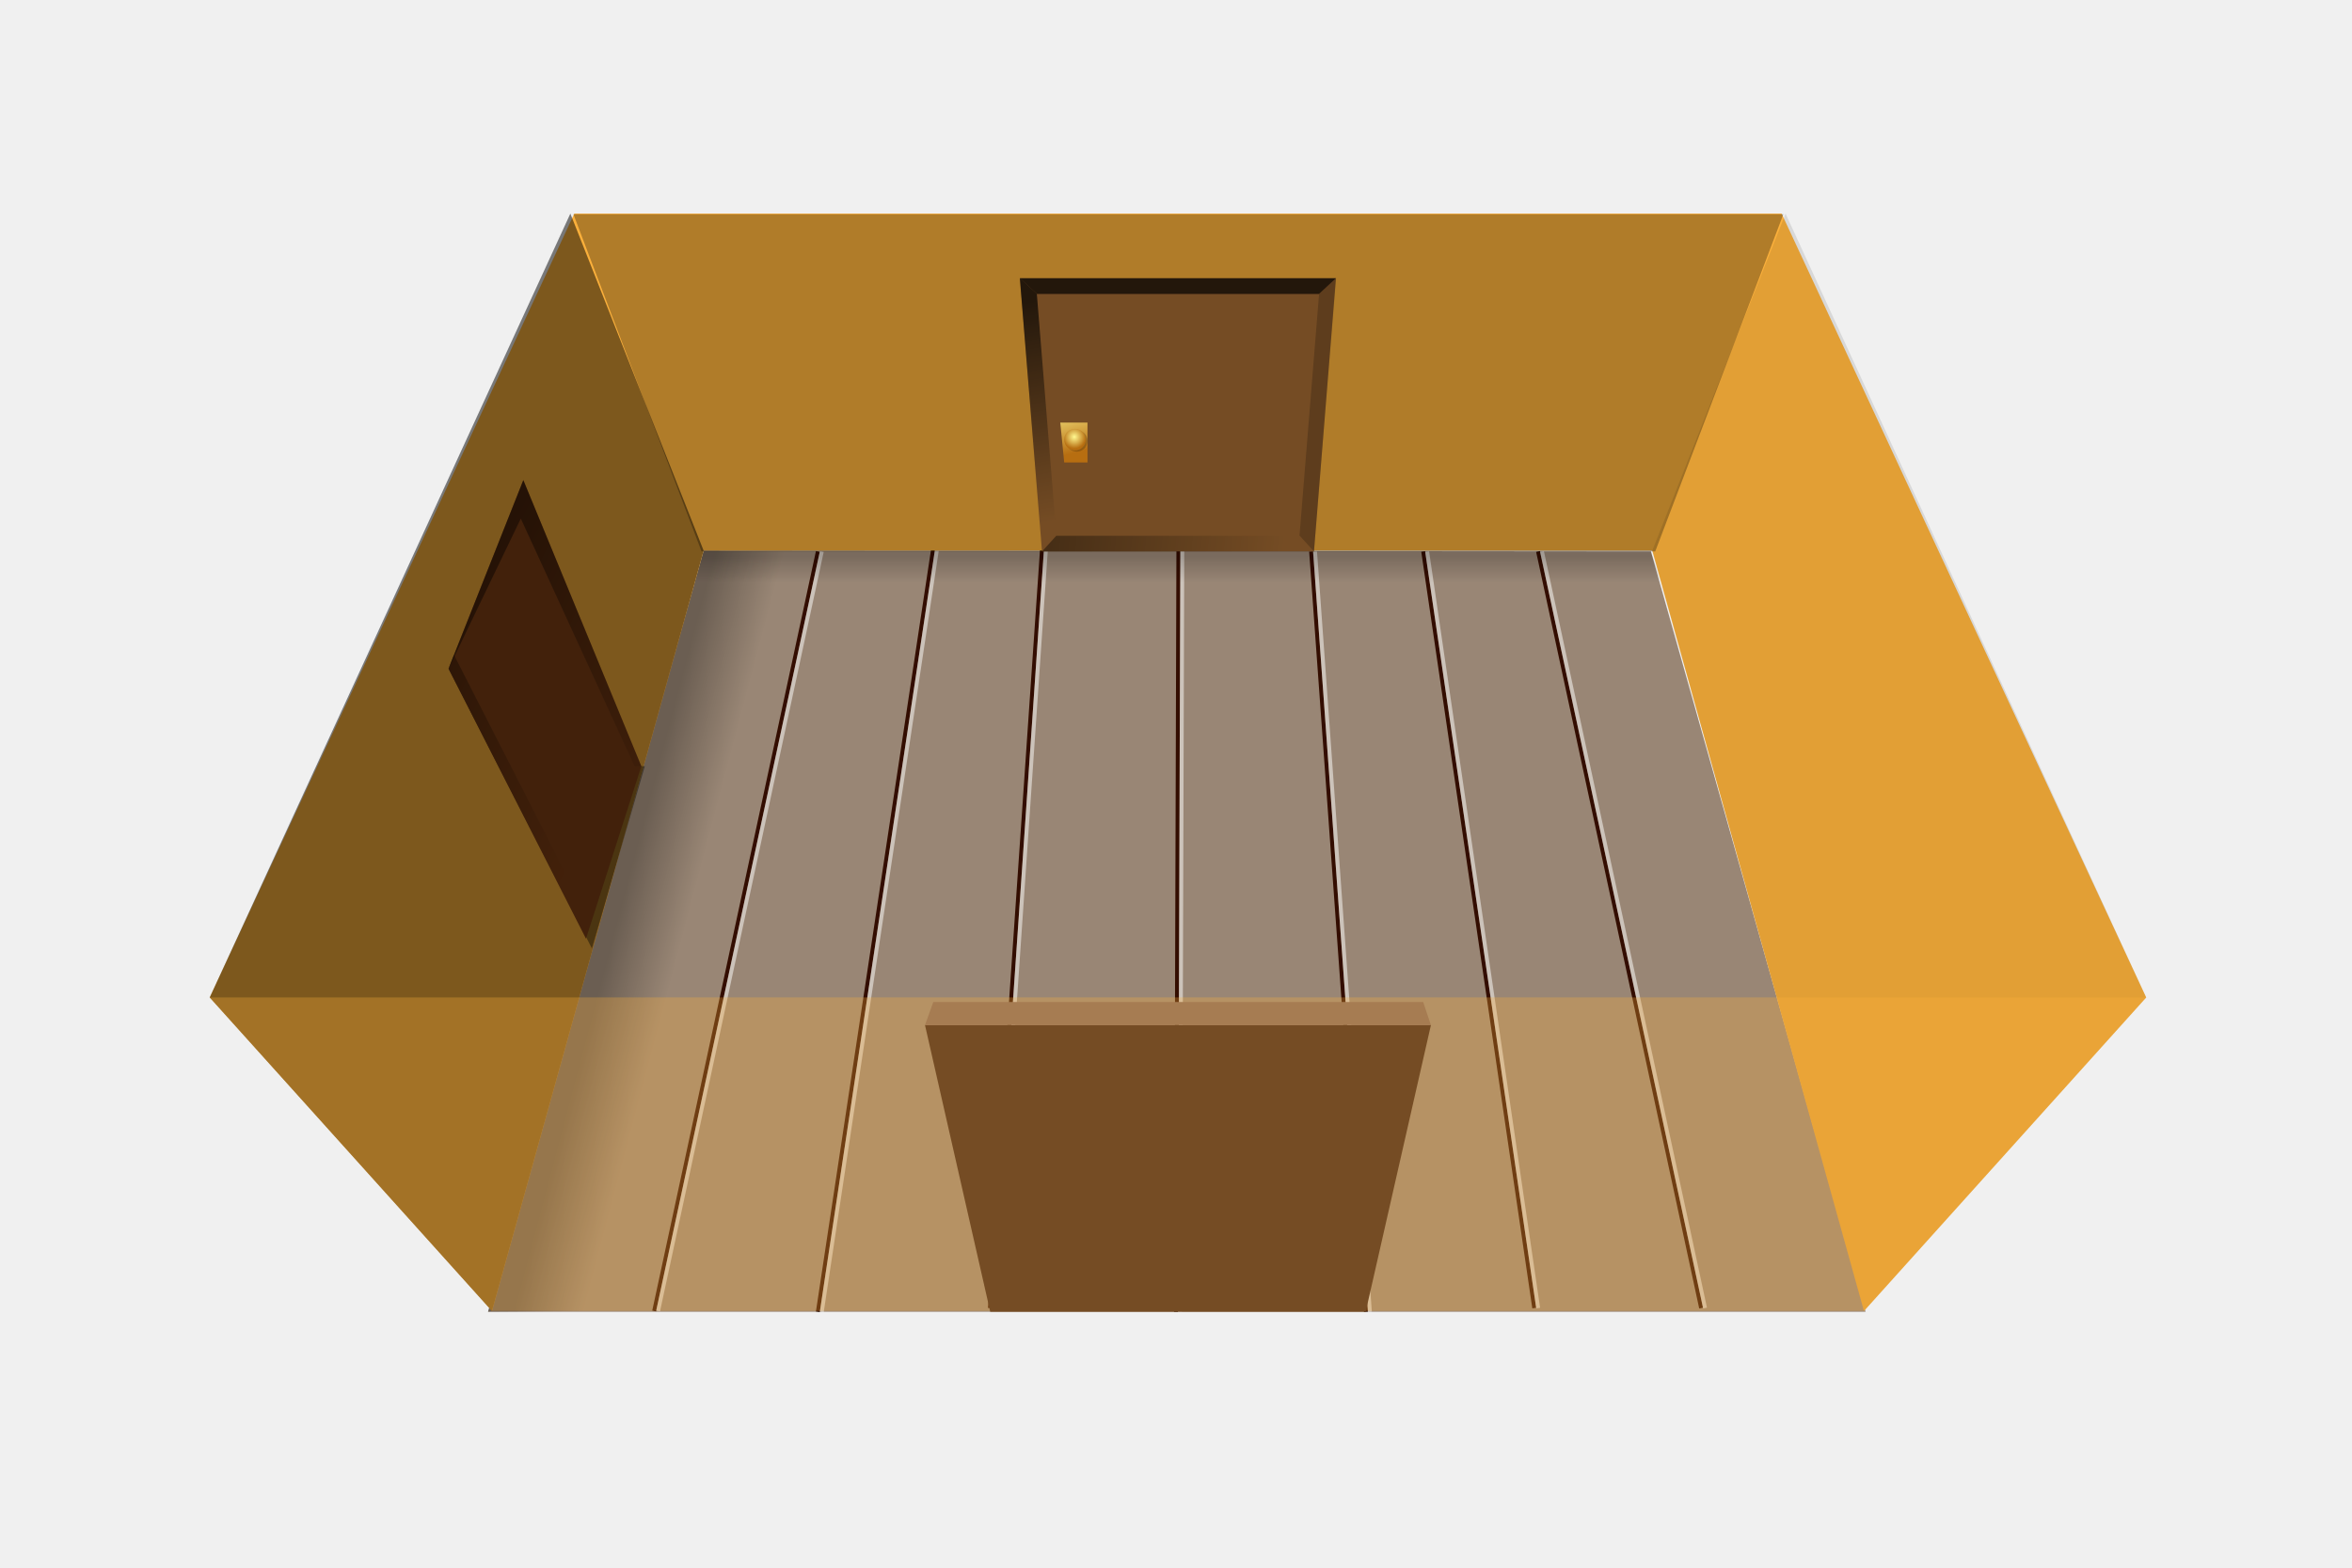
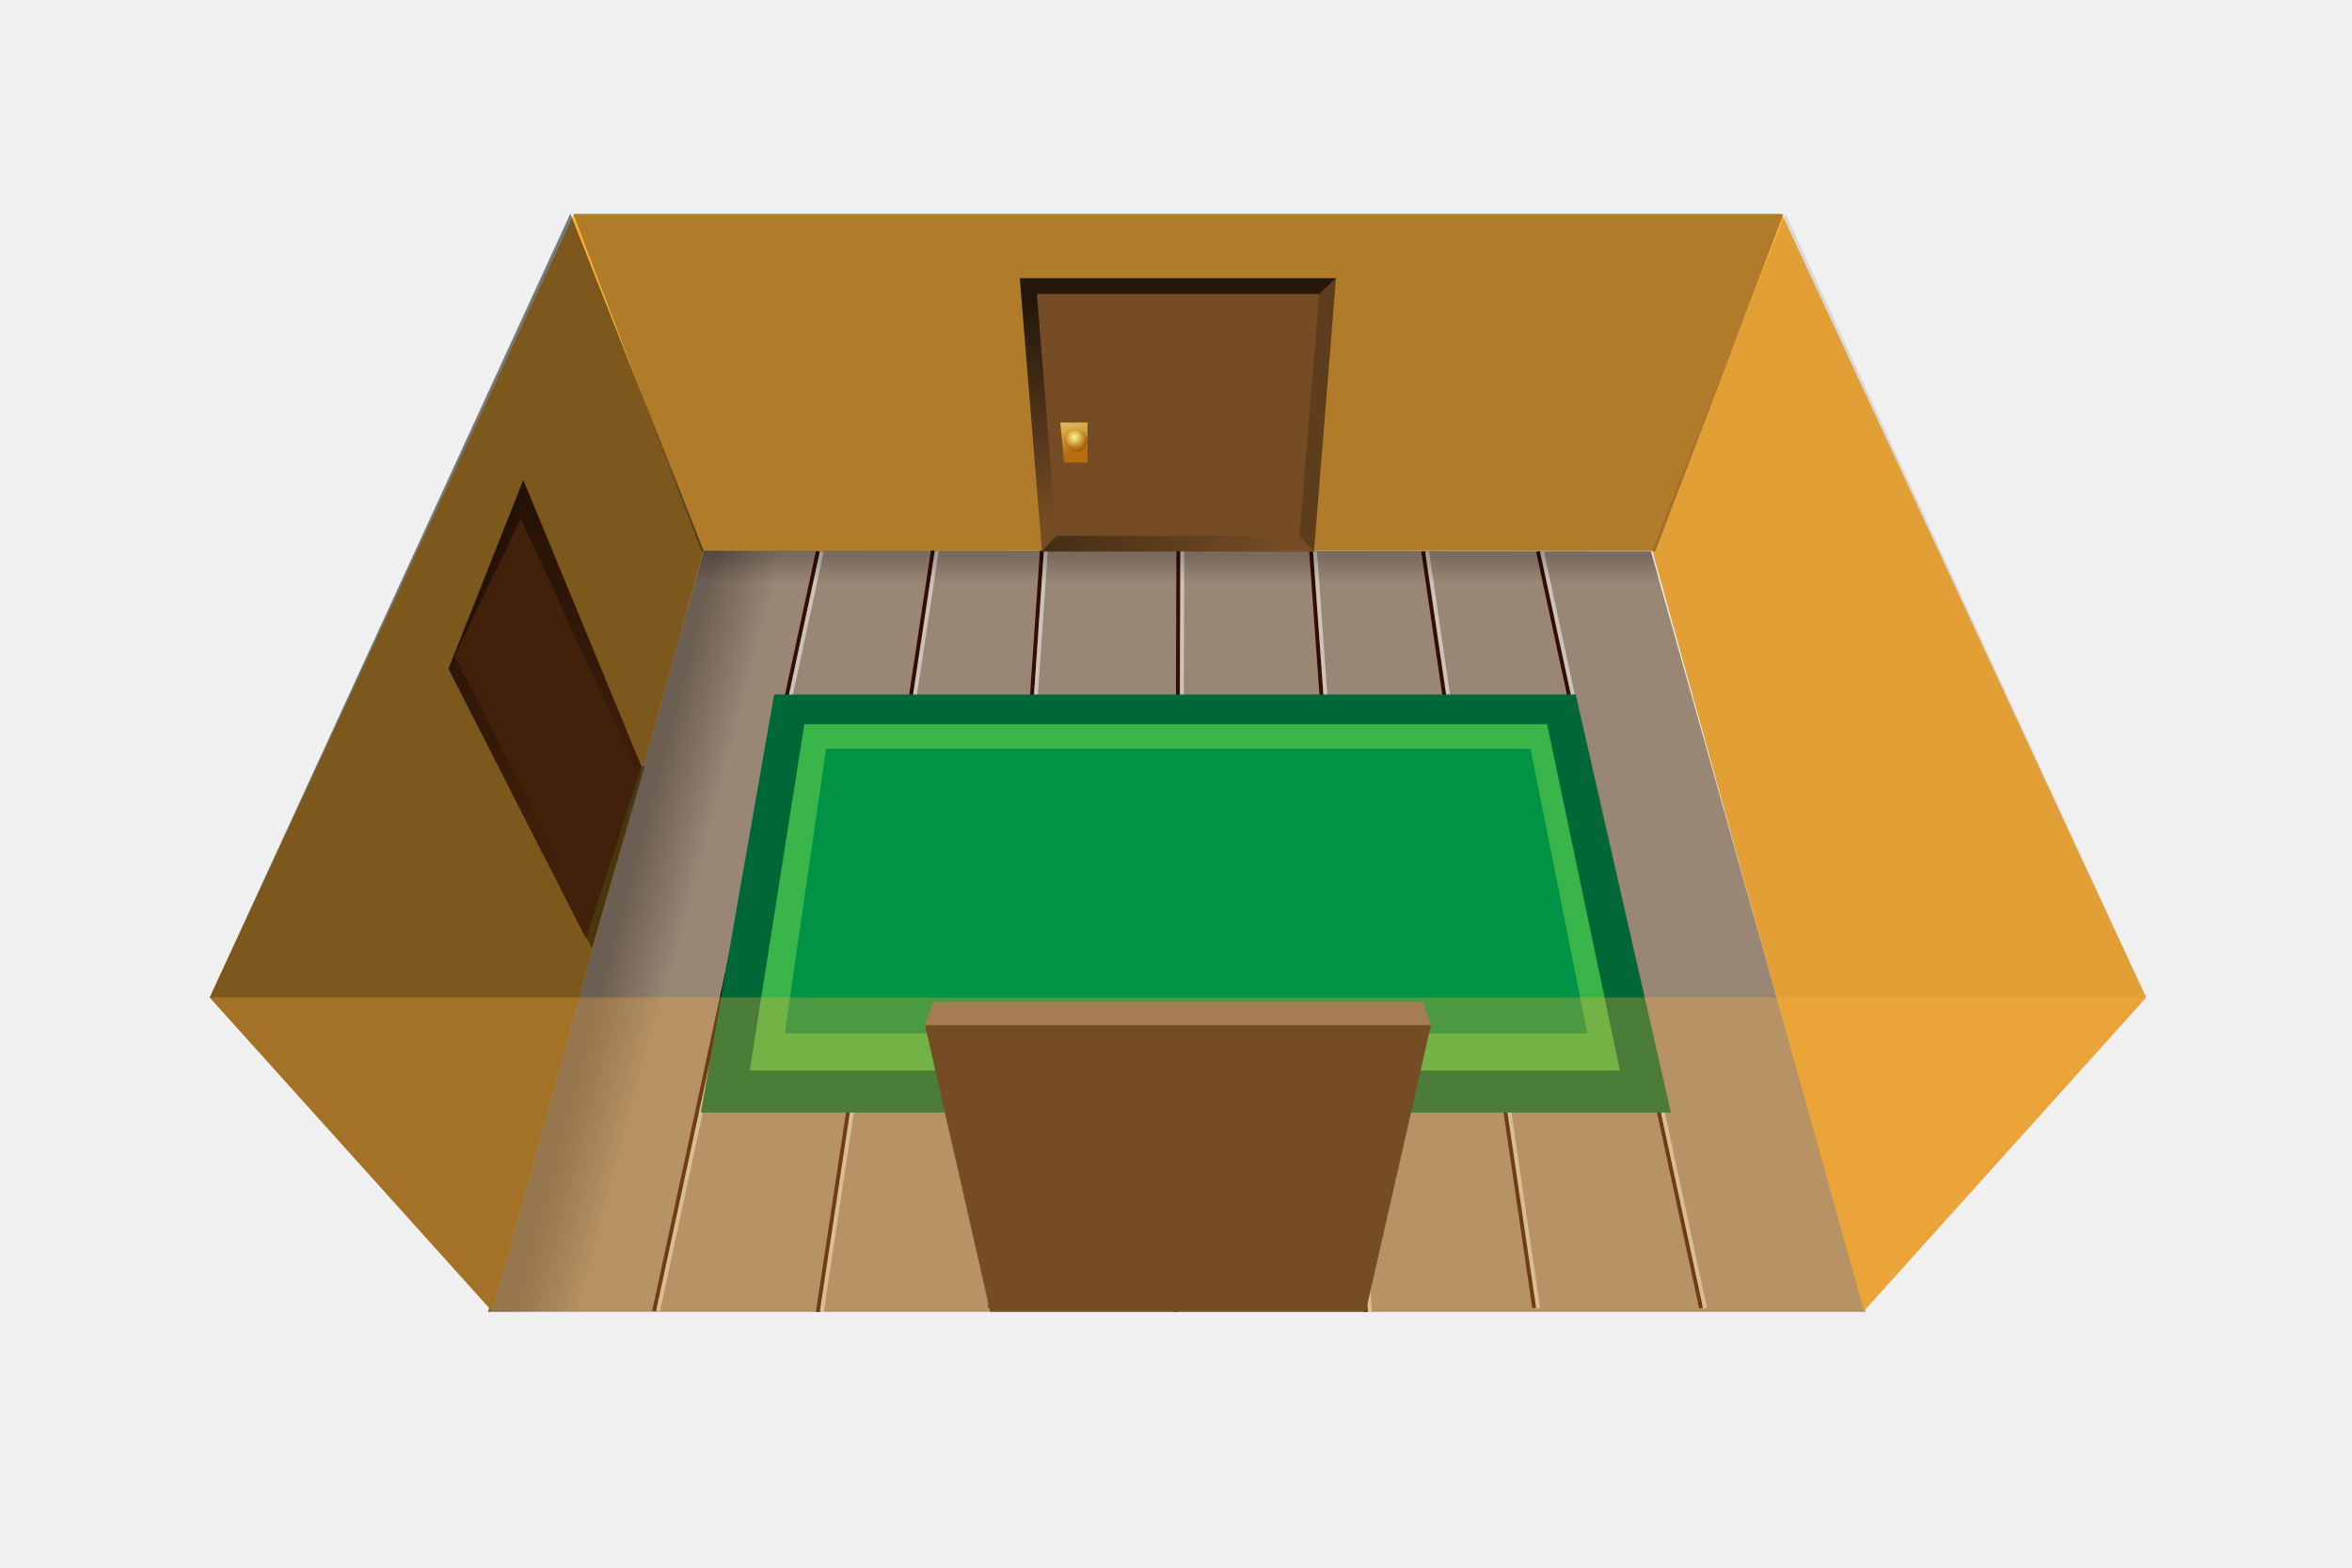
<svg xmlns="http://www.w3.org/2000/svg" xmlns:xlink="http://www.w3.org/1999/xlink" width="600" height="400" viewBox="0 0 600 400">
  <defs>
    <linearGradient id="a" x1="173.71" y1="240.41" x2="157.22" y2="236.05" gradientUnits="userSpaceOnUse">
      <stop offset="0" stop-color="#fff" />
      <stop offset="1" />
    </linearGradient>
    <linearGradient id="b" x1="300.54" y1="148.67" x2="300.54" y2="142" xlink:href="#a" />
    <linearGradient id="c" x1="271.6" y1="101.74" x2="275.05" y2="115.28" gradientUnits="userSpaceOnUse">
      <stop offset="0.01" stop-color="#fff78f" />
      <stop offset="1" stop-color="#b76e11" />
    </linearGradient>
    <linearGradient id="d" x1="269.96" y1="133.11" x2="259.39" y2="77.41" xlink:href="#a" />
    <linearGradient id="e" x1="327.08" y1="141.67" x2="252.33" y2="133.8" xlink:href="#a" />
    <linearGradient id="f" x1="184.37" y1="177.64" x2="114.86" y2="142.32" xlink:href="#a" />
    <linearGradient id="g" x1="150.27" y1="212.26" x2="77.38" y2="175.22" gradientUnits="userSpaceOnUse">
      <stop offset="0.01" stop-color="#fff" />
      <stop offset="1" />
    </linearGradient>
    <radialGradient id="h" cx="274.06" cy="111.47" r="2.97" xlink:href="#c" />
  </defs>
  <g style="isolation: isolate">
    <g>
      <g>
        <polygon points="181.43 287.13 155.85 287.13 147.61 324.53 174.64 324.53 181.43 287.13" style="fill: red;stroke: #fff;stroke-miterlimit: 10;stroke-width: 0.976px" />
        <polygon points="214.43 287.13 188.85 287.13 182.49 324.53 209.52 324.53 214.43 287.13" style="fill: red;stroke: #fff;stroke-miterlimit: 10;stroke-width: 0.976px" />
        <polygon points="247.43 287.13 221.85 287.13 217.37 324.53 244.41 324.53 247.43 287.13" style="fill: red;stroke: #fff;stroke-miterlimit: 10;stroke-width: 0.976px" />
        <polygon points="280.44 287.13 254.86 287.13 252.25 324.53 279.29 324.53 280.44 287.13" style="fill: red;stroke: #fff;stroke-miterlimit: 10;stroke-width: 0.976px" />
        <polygon points="313.44 287.13 287.86 287.13 287.13 324.53 314.17 324.53 313.44 287.13" style="fill: red;stroke: #fff;stroke-miterlimit: 10;stroke-width: 0.976px" />
        <polygon points="346.44 287.13 320.87 287.13 322.02 324.53 349.05 324.53 346.44 287.13" style="fill: red;stroke: #fff;stroke-miterlimit: 10;stroke-width: 0.976px" />
        <polygon points="379.45 287.13 353.87 287.13 356.9 324.53 383.93 324.53 379.45 287.13" style="fill: red;stroke: #fff;stroke-miterlimit: 10;stroke-width: 0.976px" />
        <polygon points="412.45 287.13 386.87 287.13 391.78 324.53 418.81 324.53 412.45 287.13" style="fill: red;stroke: #fff;stroke-miterlimit: 10;stroke-width: 0.976px" />
        <polygon points="445.46 287.13 419.88 287.13 426.66 324.53 453.69 324.53 445.46 287.13" style="fill: red;stroke: #fff;stroke-miterlimit: 10;stroke-width: 0.976px" />
        <polygon points="188.92 245.79 164.96 245.79 157.75 278.52 182.99 278.52 188.92 245.79" style="fill: red;stroke: #fff;stroke-miterlimit: 10;stroke-width: 0.976px" />
        <polygon points="219.85 245.79 195.88 245.79 190.32 278.52 215.56 278.52 219.85 245.79" style="fill: red;stroke: #fff;stroke-miterlimit: 10;stroke-width: 0.976px" />
        <polygon points="250.78 245.79 226.81 245.79 222.89 278.52 248.13 278.52 250.78 245.79" style="fill: red;stroke: #fff;stroke-miterlimit: 10;stroke-width: 0.976px" />
        <polygon points="281.71 245.79 257.74 245.79 255.46 278.52 280.7 278.52 281.71 245.79" style="fill: red;stroke: #fff;stroke-miterlimit: 10;stroke-width: 0.976px" />
        <polygon points="312.64 245.79 288.67 245.79 288.03 278.52 313.27 278.52 312.64 245.79" style="fill: red;stroke: #fff;stroke-miterlimit: 10;stroke-width: 0.976px" />
        <polygon points="343.56 245.79 319.6 245.79 320.6 278.52 345.85 278.52 343.56 245.79" style="fill: red;stroke: #fff;stroke-miterlimit: 10;stroke-width: 0.976px" />
        <polygon points="374.49 245.79 350.52 245.79 353.17 278.52 378.42 278.52 374.49 245.79" style="fill: red;stroke: #fff;stroke-miterlimit: 10;stroke-width: 0.976px" />
        <polygon points="405.42 245.79 381.45 245.79 385.74 278.52 410.99 278.52 405.42 245.79" style="fill: red;stroke: #fff;stroke-miterlimit: 10;stroke-width: 0.976px" />
        <polygon points="436.35 245.79 412.38 245.79 418.31 278.52 443.56 278.52 436.35 245.79" style="fill: red;stroke: #fff;stroke-miterlimit: 10;stroke-width: 0.976px" />
        <polygon points="195.53 209.35 172.98 209.35 166.62 238.22 190.3 238.22 195.53 209.35" style="fill: red;stroke: #fff;stroke-miterlimit: 10;stroke-width: 0.976px" />
        <polygon points="224.63 209.35 202.08 209.35 197.17 238.22 220.85 238.22 224.63 209.35" style="fill: red;stroke: #fff;stroke-miterlimit: 10;stroke-width: 0.976px" />
        <polygon points="253.73 209.35 231.18 209.35 227.72 238.22 251.39 238.22 253.73 209.35" style="fill: red;stroke: #fff;stroke-miterlimit: 10;stroke-width: 0.976px" />
        <polygon points="282.83 209.35 260.28 209.35 258.27 238.22 281.94 238.22 282.83 209.35" style="fill: red;stroke: #fff;stroke-miterlimit: 10;stroke-width: 0.976px" />
        <polygon points="311.93 209.35 289.38 209.35 288.81 238.22 312.49 238.22 311.93 209.35" style="fill: red;stroke: #fff;stroke-miterlimit: 10;stroke-width: 0.976px" />
        <polygon points="341.03 209.35 318.47 209.35 319.36 238.22 343.04 238.22 341.03 209.35" style="fill: red;stroke: #fff;stroke-miterlimit: 10;stroke-width: 0.976px" />
        <polygon points="370.12 209.35 347.57 209.35 349.91 238.22 373.58 238.22 370.12 209.35" style="fill: red;stroke: #fff;stroke-miterlimit: 10;stroke-width: 0.976px" />
        <polygon points="399.22 209.35 376.67 209.35 380.46 238.22 404.13 238.22 399.22 209.35" style="fill: red;stroke: #fff;stroke-miterlimit: 10;stroke-width: 0.976px" />
        <polygon points="428.32 209.35 405.77 209.35 411.01 238.22 434.68 238.22 428.32 209.35" style="fill: red;stroke: #fff;stroke-miterlimit: 10;stroke-width: 0.976px" />
        <polygon points="201.41 176.97 180.12 176.97 174.46 202.64 196.75 202.64 201.41 176.97" style="fill: red;stroke: #fff;stroke-miterlimit: 10;stroke-width: 0.976px" />
        <polygon points="228.88 176.97 207.59 176.97 203.22 202.64 225.51 202.64 228.88 176.97" style="fill: red;stroke: #fff;stroke-miterlimit: 10;stroke-width: 0.976px" />
        <polygon points="256.35 176.97 235.06 176.97 231.98 202.64 254.28 202.64 256.35 176.97" style="fill: red;stroke: #fff;stroke-miterlimit: 10;stroke-width: 0.976px" />
        <polygon points="283.82 176.97 262.53 176.97 260.75 202.64 283.04 202.64 283.82 176.97" style="fill: red;stroke: #fff;stroke-miterlimit: 10;stroke-width: 0.976px" />
        <polygon points="311.3 176.97 290.01 176.97 289.51 202.64 311.8 202.64 311.3 176.97" style="fill: red;stroke: #fff;stroke-miterlimit: 10;stroke-width: 0.976px" />
        <polygon points="338.77 176.97 317.48 176.97 318.27 202.64 340.56 202.64 338.77 176.97" style="fill: red;stroke: #fff;stroke-miterlimit: 10;stroke-width: 0.976px" />
        <polygon points="366.24 176.97 344.95 176.97 347.03 202.64 369.32 202.64 366.24 176.97" style="fill: red;stroke: #fff;stroke-miterlimit: 10;stroke-width: 0.976px" />
        <polygon points="393.71 176.97 372.42 176.97 375.79 202.64 398.08 202.64 393.71 176.97" style="fill: red;stroke: #fff;stroke-miterlimit: 10;stroke-width: 0.976px" />
        <polygon points="421.19 176.97 399.9 176.97 404.55 202.64 426.84 202.64 421.19 176.97" style="fill: red;stroke: #fff;stroke-miterlimit: 10;stroke-width: 0.976px" />
        <polygon points="206.66 148.02 186.49 148.02 181.43 170.99 202.49 170.99 206.66 148.02" style="fill: red;stroke: #fff;stroke-miterlimit: 10;stroke-width: 0.976px" />
        <polygon points="232.68 148.02 212.51 148.02 208.61 170.99 229.66 170.99 232.68 148.02" style="fill: red;stroke: #fff;stroke-miterlimit: 10;stroke-width: 0.976px" />
        <polygon points="258.7 148.02 238.53 148.02 235.78 170.99 256.84 170.99 258.7 148.02" style="fill: red;stroke: #fff;stroke-miterlimit: 10;stroke-width: 0.976px" />
        <polygon points="284.71 148.02 264.55 148.02 262.95 170.99 284.01 170.99 284.71 148.02" style="fill: red;stroke: #fff;stroke-miterlimit: 10;stroke-width: 0.976px" />
        <polygon points="310.73 148.02 290.57 148.02 290.12 170.99 311.18 170.99 310.73 148.02" style="fill: red;stroke: #fff;stroke-miterlimit: 10;stroke-width: 0.976px" />
        <polygon points="336.75 148.02 316.59 148.02 317.29 170.99 338.35 170.99 336.75 148.02" style="fill: red;stroke: #fff;stroke-miterlimit: 10;stroke-width: 0.976px" />
        <polygon points="362.77 148.02 342.61 148.02 344.47 170.99 365.52 170.99 362.77 148.02" style="fill: red;stroke: #fff;stroke-miterlimit: 10;stroke-width: 0.976px" />
        <polygon points="388.79 148.02 368.63 148.02 371.64 170.99 392.7 170.99 388.79 148.02" style="fill: red;stroke: #fff;stroke-miterlimit: 10;stroke-width: 0.976px" />
        <polygon points="414.81 148.02 394.64 148.02 398.81 170.99 419.87 170.99 414.81 148.02" style="fill: red;stroke: #fff;stroke-miterlimit: 10;stroke-width: 0.976px" />
      </g>
      <polygon points="124.5 334.7 179.5 140.5 421.15 140.71 475.91 334.7 124.5 334.7" style="fill: #998675" />
      <line x1="166.88" y1="334.5" x2="208.64" y2="140.71" style="fill: none;stroke: #000;stroke-miterlimit: 10;mix-blend-mode: overlay" />
      <line x1="208.64" y1="334.7" x2="238.08" y2="139.78" style="fill: none;stroke: #000;stroke-miterlimit: 10;mix-blend-mode: overlay" />
      <line x1="252.54" y1="333.76" x2="265.8" y2="140.39" style="fill: none;stroke: #000;stroke-miterlimit: 10;mix-blend-mode: overlay" />
      <line x1="300" y1="334.7" x2="300.61" y2="139.78" style="fill: none;stroke: #000;stroke-miterlimit: 10;mix-blend-mode: overlay" />
      <line x1="348.46" y1="334.7" x2="334.47" y2="140.71" style="fill: none;stroke: #000;stroke-miterlimit: 10;mix-blend-mode: overlay" />
      <line x1="391.39" y1="333.76" x2="363.06" y2="140.71" style="fill: none;stroke: #000;stroke-miterlimit: 10;mix-blend-mode: overlay" />
      <line x1="433.96" y1="333.76" x2="392.36" y2="140.71" style="fill: none;stroke: #000;stroke-miterlimit: 10;mix-blend-mode: overlay" />
      <g style="opacity: 0.5;mix-blend-mode: screen">
        <line x1="167.88" y1="334.5" x2="209.64" y2="140.71" style="fill: none;stroke: #fff;stroke-miterlimit: 10;mix-blend-mode: overlay" />
      </g>
      <g style="opacity: 0.5;mix-blend-mode: screen">
        <line x1="209.64" y1="334.7" x2="239.08" y2="139.78" style="fill: none;stroke: #fff;stroke-miterlimit: 10;mix-blend-mode: overlay" />
      </g>
      <g style="opacity: 0.5;mix-blend-mode: screen">
        <line x1="253.54" y1="333.76" x2="266.8" y2="140.39" style="fill: none;stroke: #fff;stroke-miterlimit: 10;mix-blend-mode: overlay" />
      </g>
      <g style="opacity: 0.5;mix-blend-mode: screen">
        <line x1="301" y1="334.7" x2="301.61" y2="139.78" style="fill: none;stroke: #fff;stroke-miterlimit: 10;mix-blend-mode: overlay" />
      </g>
      <g style="opacity: 0.5;mix-blend-mode: screen">
        <line x1="349.46" y1="334.7" x2="335.47" y2="140.71" style="fill: none;stroke: #fff;stroke-miterlimit: 10;mix-blend-mode: overlay" />
      </g>
      <g style="opacity: 0.5;mix-blend-mode: screen">
        <line x1="392.39" y1="333.76" x2="364.06" y2="140.71" style="fill: none;stroke: #fff;stroke-miterlimit: 10;mix-blend-mode: overlay" />
      </g>
      <g style="opacity: 0.5;mix-blend-mode: screen">
        <line x1="434.96" y1="333.76" x2="393.36" y2="140.71" style="fill: none;stroke: #fff;stroke-miterlimit: 10;mix-blend-mode: overlay" />
      </g>
      <polygon points="124.5 334.7 153.18 334.5 202.49 140.71 179.5 140.5 124.5 334.7" style="opacity: 0.3;mix-blend-mode: multiply;fill: url(#a)" />
      <polygon points="179.5 140.5 421.15 140.71 424.23 150.02 176.85 150.02 179.5 140.5" style="opacity: 0.2;mix-blend-mode: multiply;fill: url(#b)" />
+       <g>
+         <polygon points="401.97 177.2 197.49 177.2 178.79 283.87 426.25 283.87 401.97 177.2" style="fill: #006837;fill-rule: evenodd" />
+         <polygon points="394.67 184.77 205.19 184.77 191.25 273.13 413.23 273.13 394.67 184.77" style="fill: #39b54a;fill-rule: evenodd" />
+         <polygon points="404.93 263.67 200.19 263.67 210.73 191.07 390.45 191.07 404.93 263.67" style="fill: #009245;fill-rule: evenodd" />
+       </g>
    </g>
    <g>
      <polygon points="53.5 254.5 125.5 334.5 179.5 140.5 421.5 140.5 475.5 334.5 547.5 254.5 454.5 54.5 146.5 54.5 53.5 254.5" style="fill: #fbb03b" />
      <polygon points="454.94 54.66 146.28 54.66 178.97 140.71 422.25 140.71 454.94 54.66" style="opacity: 0.3;mix-blend-mode: multiply" />
      <polygon points="125.5 334.5 53.5 254.5 145.5 54.5 179.5 140.5 125.5 334.5" style="opacity: 0.5;mix-blend-mode: multiply" />
      <polygon points="475.5 334.5 547.5 254.5 455.5 54.5 421.5 140.5 475.5 334.5" style="opacity: 0.1;mix-blend-mode: multiply" />
      <polygon points="53.5 254.5 547.5 254.5 475.5 334.5 125.5 334.5 53.5 254.5" style="fill: #fbb03b;opacity: 0.3" />
    </g>
    <g>
      <polygon points="265.82 140.71 260.21 71 340.79 71 335.2 140.68 265.82 140.71" style="fill: #754c24" />
      <polygon points="277.42 118 271.48 118 270.48 107.83 277.42 107.83 277.42 118" style="fill: url(#c)" />
      <polygon points="151 242 114.42 170.61 163.61 195.5 164.5 195.5 151 242" style="fill: #999;mix-blend-mode: multiply" />
      <polygon points="365.03 261.56 235.97 261.56 252.61 334.7 348.39 334.7 365.03 261.56" style="fill: #754c24" />
      <polygon points="336.48 77 335.4 78 265.24 77.64 264.54 77 264.5 77 269.49 138.67 270.39 137.68 330 137 331.51 138.65 336.5 77 336.48 77" style="fill: none" />
      <polygon points="336.5 75 331.51 136.65 335.2 140.68 340.84 71 340.79 71 336.48 75 336.5 75" style="fill: #ccc;mix-blend-mode: multiply" />
      <polygon points="264.5 75 264.54 75 260.21 71 260.16 71 265.8 140.71 265.82 140.71 269.49 136.67 264.5 75" style="opacity: 0.7;mix-blend-mode: multiply;fill: url(#d)" />
      <polygon points="335.2 140.68 331.51 136.65 331.51 136.71 269.49 136.71 269.49 136.67 265.82 140.71 335.2 140.71 335.2 140.68" style="opacity: 0.5;mix-blend-mode: multiply;fill: url(#e)" />
      <polygon points="336.48 75 340.79 71 260.21 71 264.54 75 336.48 75" style="fill: #4d4d4d;mix-blend-mode: multiply" />
      <polygon points="133.5 122.5 114.42 170.61 149.49 239.51 163.61 195.5 133.5 122.5" style="fill: #42210b" />
      <polygon points="163.61 195.5 161.88 195.5 132.86 132.32 114.42 170.61 131.11 128.52 133.5 122.5 163.61 195.5" style="opacity: 0.5;mix-blend-mode: multiply;fill: url(#f)" />
      <polygon points="238.08 255.67 235.97 261.56 365.03 261.56 363.06 255.67 238.08 255.67" style="fill: #a67c52" />
      <polygon points="149.49 239.51 114.42 170.61 115.81 167.1 150.67 235.3 149.49 239.51" style="opacity: 0.5;mix-blend-mode: multiply;fill: url(#g)" />
      <circle cx="274.67" cy="112.5" r="2.75" style="fill: #999;opacity: 0.5;mix-blend-mode: multiply" />
      <circle cx="274.23" cy="112.16" r="2.75" style="fill: url(#h)" />
    </g>
  </g>
</svg>
